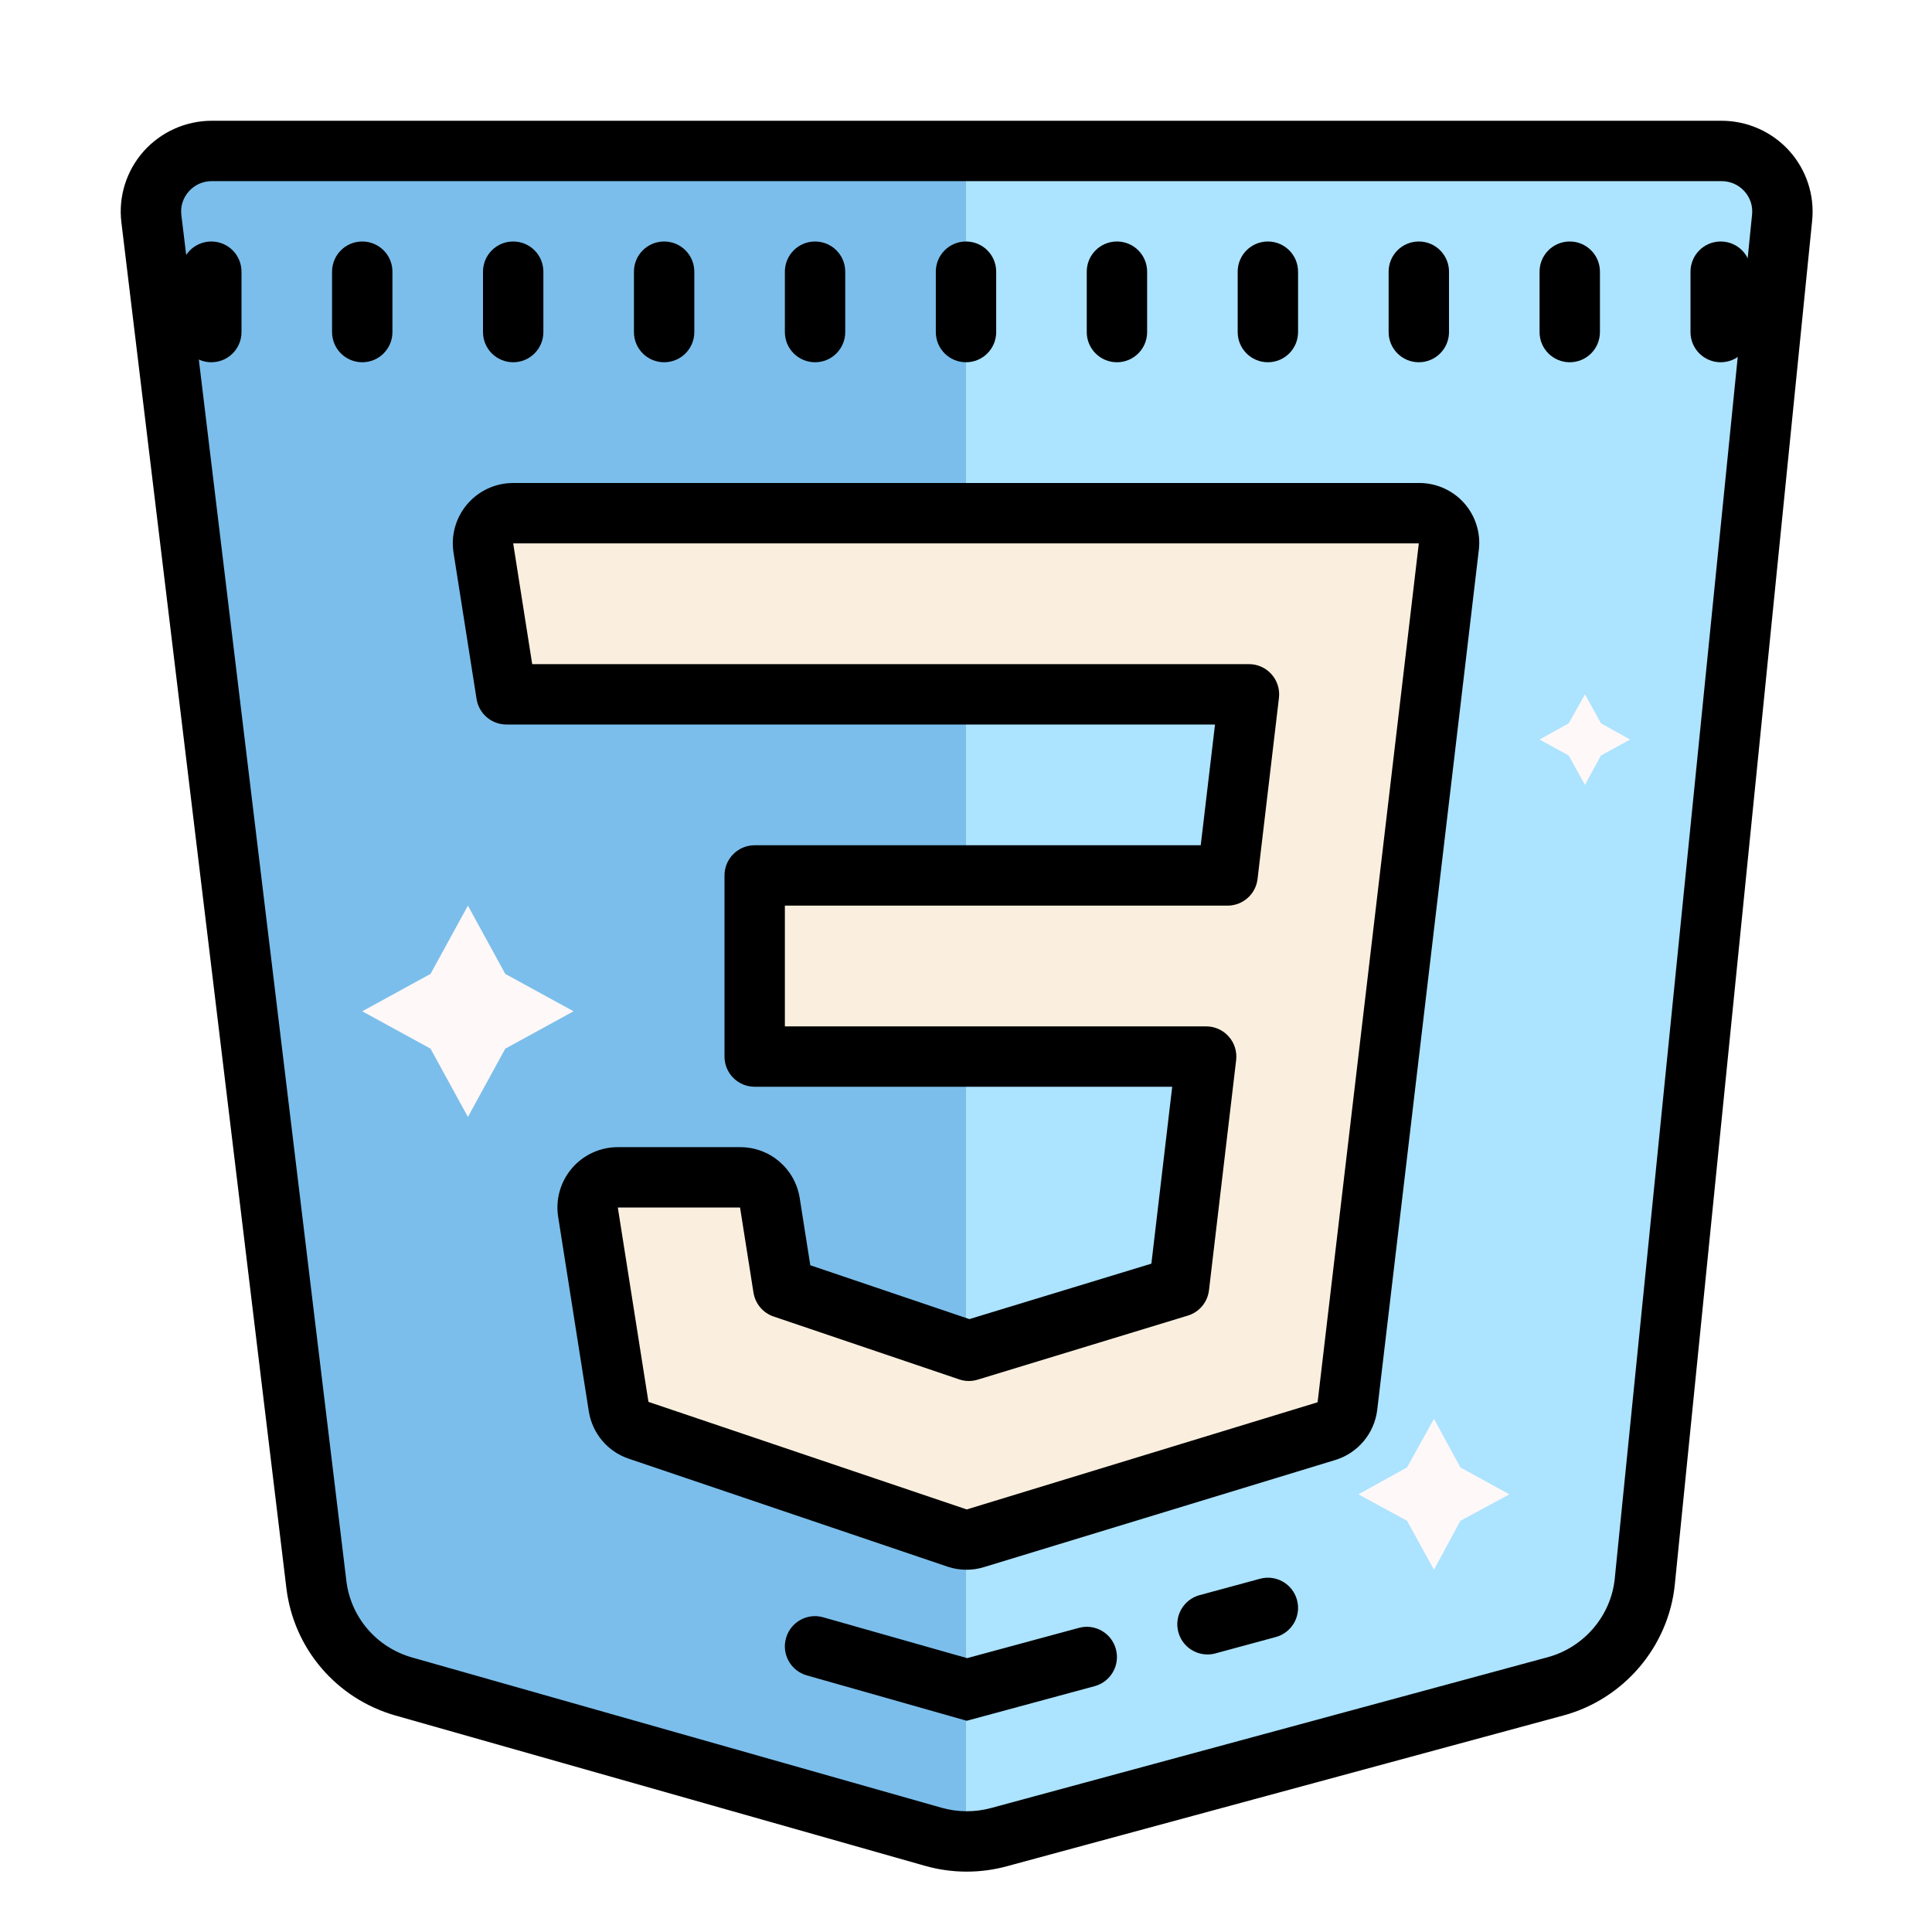
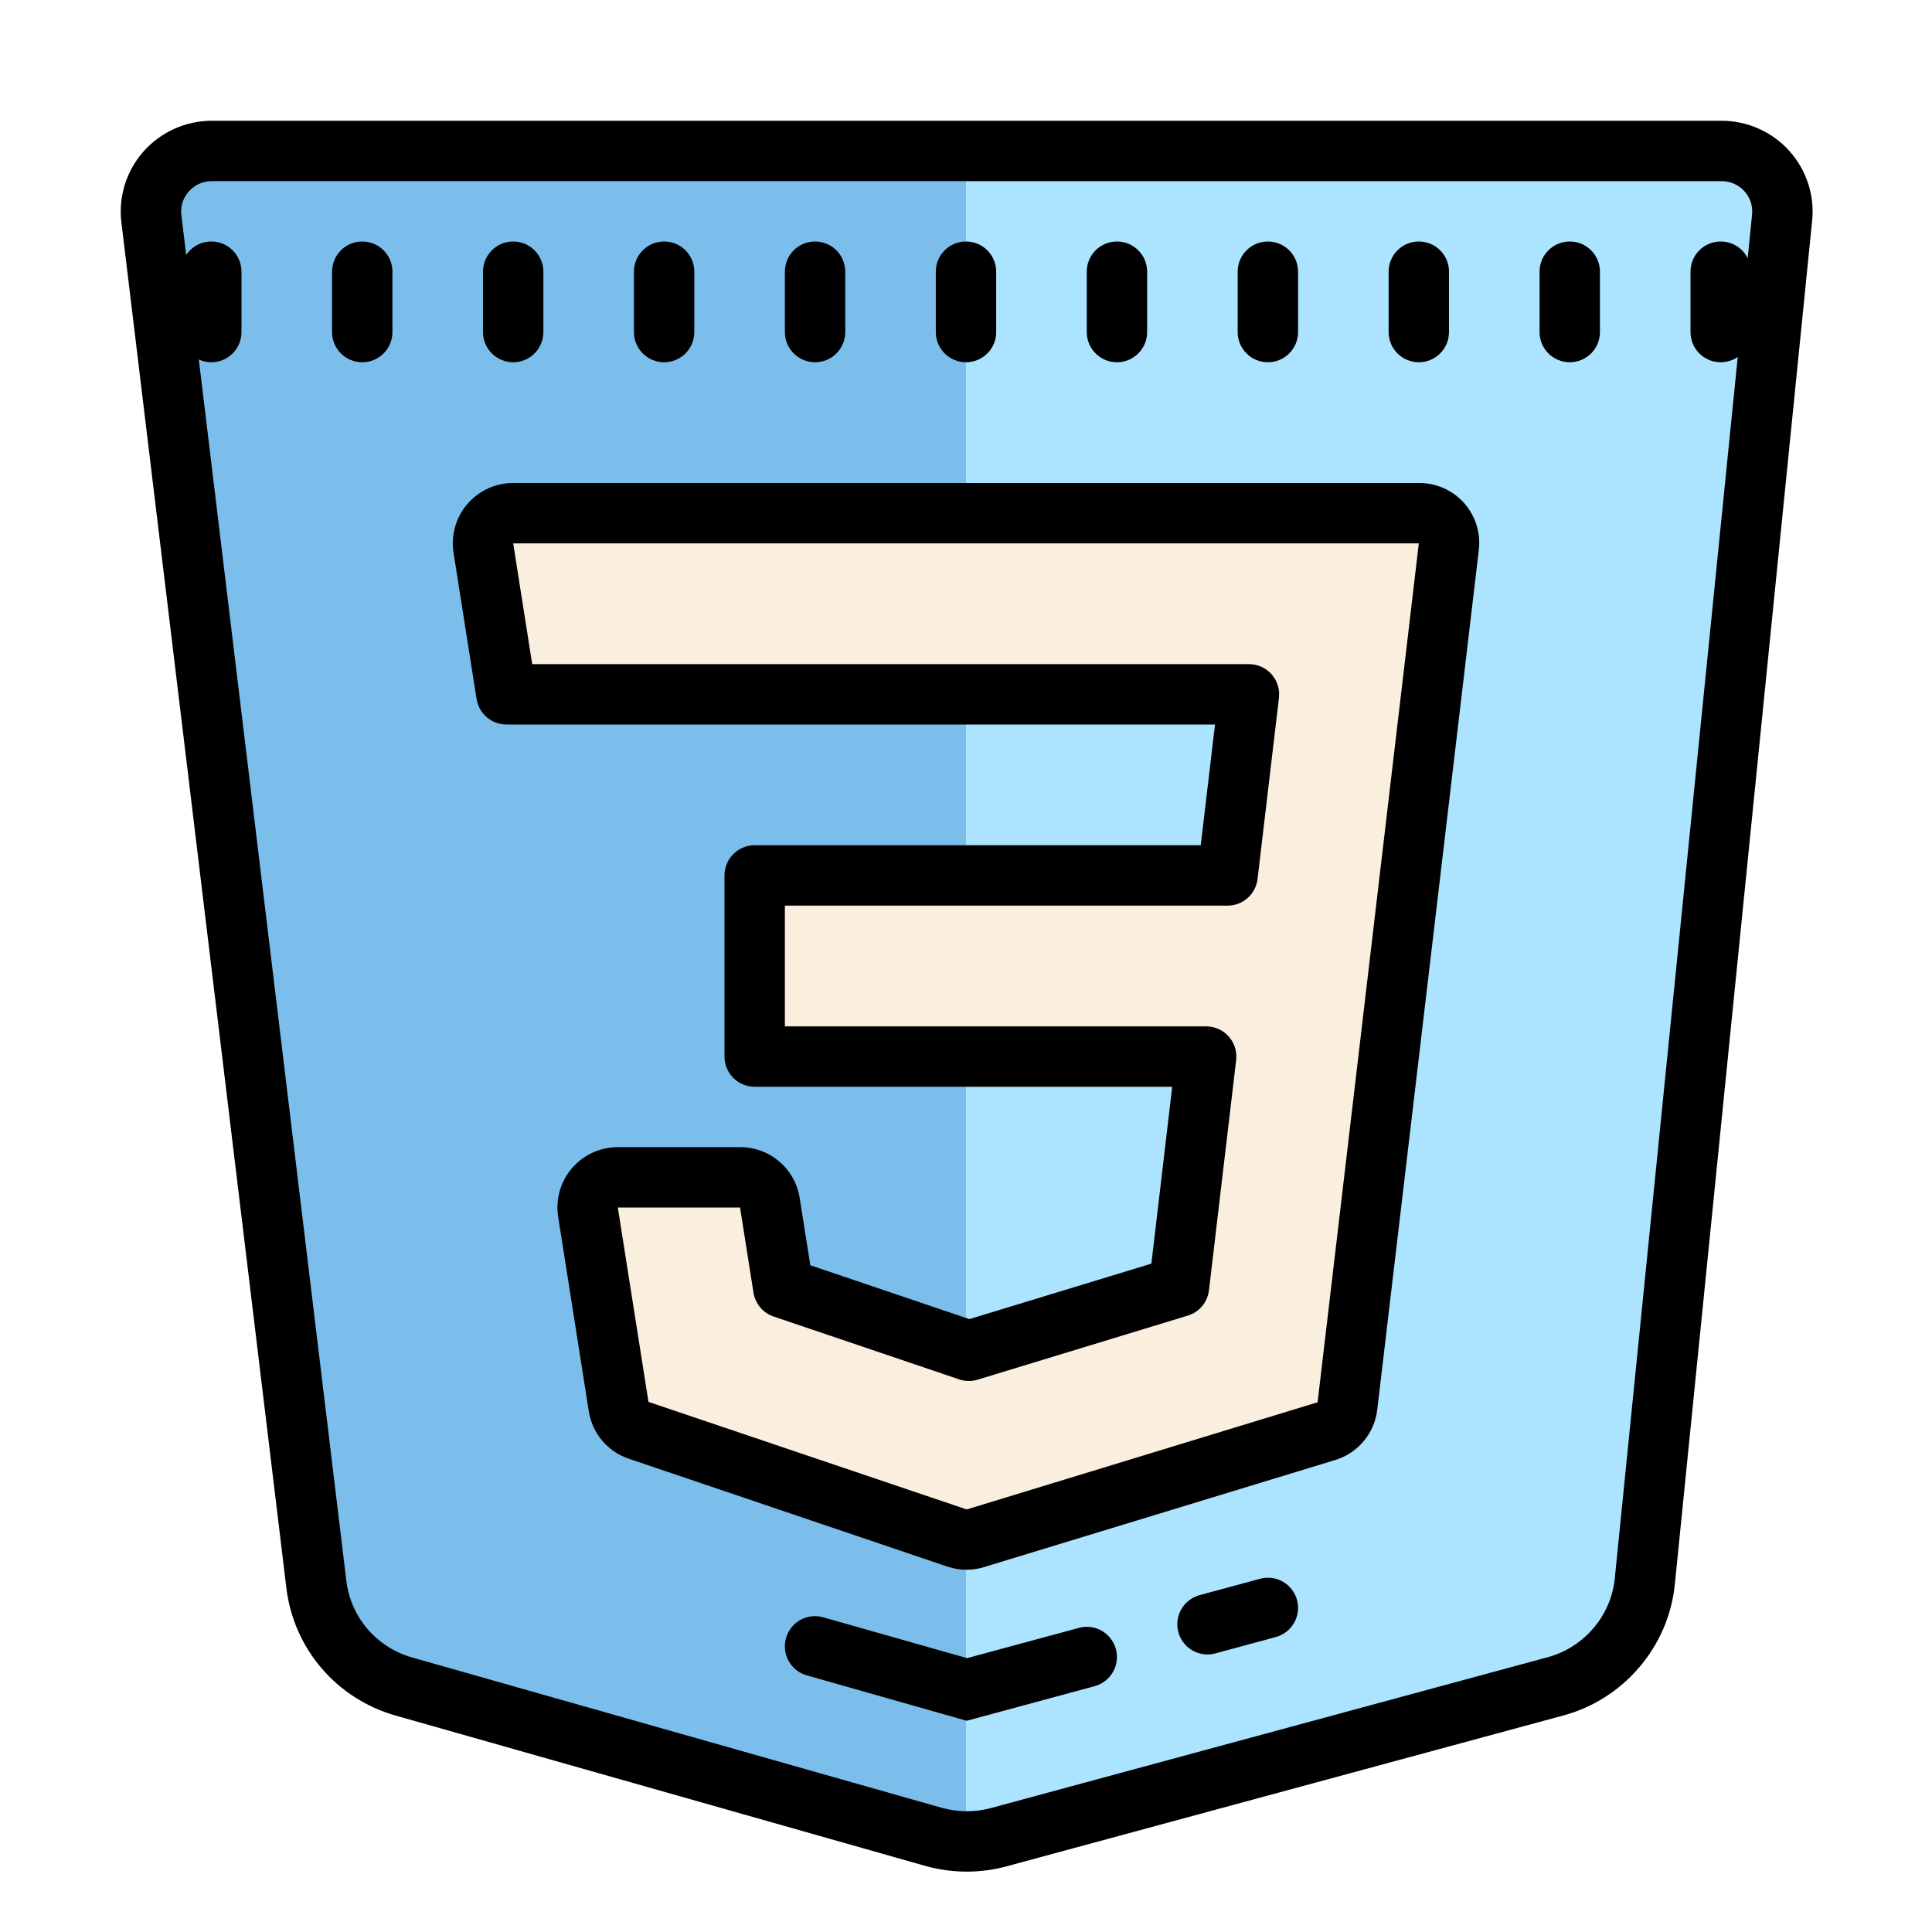
<svg xmlns="http://www.w3.org/2000/svg" viewBox="0 0 64 64" width="64px" height="64px">
  <path fill="#7bbeeb" d="M5.015,7.244l5.466,45.246c0.194,1.603,1.337,2.935,2.9,3.379l17.535,4.977 c0.709,0.201,1.46,0.206,2.172,0.013l18.442-4.996c1.614-0.437,2.789-1.817,2.955-3.471l4.549-45.187C59.153,6.024,58.22,5,57.025,5 H7.019C5.809,5,4.87,6.051,5.015,7.244z" />
  <path fill="#ace3ff" d="M57.025,5H32v56c0.366,0.002,0.732-0.045,1.088-0.141l18.442-4.996 c1.614-0.437,2.789-1.817,2.955-3.471l4.549-45.187C59.153,6.024,58.22,5,57.025,5z" />
  <path fill="#000" d="M32.025,62c-0.465,0-0.931-0.064-1.383-0.192l-17.535-4.977c-1.955-0.555-3.376-2.211-3.62-4.221 L4.021,7.364c-0.103-0.85,0.165-1.705,0.733-2.347C5.328,4.371,6.153,4,7.02,4h50.006c0.854,0,1.672,0.362,2.244,0.995 c0.567,0.628,0.845,1.47,0.76,2.311L55.48,52.493c-0.208,2.052-1.69,3.794-3.69,4.334l-18.44,4.996 C32.916,61.941,32.471,62,32.025,62z M7.02,6C6.721,6,6.448,6.122,6.252,6.344C6.06,6.561,5.973,6.838,6.008,7.124l0,0l5.466,45.246 c0.146,1.207,1.002,2.203,2.18,2.537l17.536,4.977c0.535,0.151,1.1,0.155,1.637,0.01l18.441-4.996 c1.205-0.326,2.099-1.373,2.223-2.605l4.549-45.188c0.028-0.283-0.062-0.556-0.253-0.769C57.59,6.119,57.319,6,57.025,6H7.02z" />
  <path fill="#000" d="M7 12c-.553 0-1-.447-1-1V9c0-.553.447-1 1-1s1 .447 1 1v2C8 11.553 7.553 12 7 12zM12 12c-.553 0-1-.447-1-1V9c0-.553.447-1 1-1s1 .447 1 1v2C13 11.553 12.553 12 12 12zM17 12c-.553 0-1-.447-1-1V9c0-.553.447-1 1-1s1 .447 1 1v2C18 11.553 17.553 12 17 12zM22 12c-.553 0-1-.447-1-1V9c0-.553.447-1 1-1s1 .447 1 1v2C23 11.553 22.553 12 22 12zM27 12c-.553 0-1-.447-1-1V9c0-.553.447-1 1-1s1 .447 1 1v2C28 11.553 27.553 12 27 12zM32 12c-.553 0-1-.447-1-1V9c0-.553.447-1 1-1s1 .447 1 1v2C33 11.553 32.553 12 32 12zM37 12c-.553 0-1-.447-1-1V9c0-.553.447-1 1-1s1 .447 1 1v2C38 11.553 37.553 12 37 12zM42 12c-.553 0-1-.447-1-1V9c0-.553.447-1 1-1s1 .447 1 1v2C43 11.553 42.553 12 42 12zM47 12c-.553 0-1-.447-1-1V9c0-.553.447-1 1-1s1 .447 1 1v2C48 11.553 47.553 12 47 12zM52 12c-.553 0-1-.447-1-1V9c0-.553.447-1 1-1s1 .447 1 1v2C53 11.553 52.553 12 52 12zM57 12c-.553 0-1-.447-1-1V9c0-.553.447-1 1-1s1 .447 1 1v2C58 11.553 57.553 12 57 12zM39.999 54.806c-.44 0-.844-.293-.964-.738-.145-.533.17-1.082.703-1.227l2-.542c.534-.146 1.083.17 1.227.703.145.533-.17 1.082-.703 1.227l-2 .542C40.174 54.795 40.086 54.806 39.999 54.806zM32.024 57.003l-5.298-1.504c-.531-.15-.84-.704-.688-1.235.15-.531.701-.842 1.235-.688l4.763 1.352 3.702-1.002c.534-.148 1.083.17 1.227.703.145.533-.17 1.083-.703 1.227L32.024 57.003z" />
-   <path fill="#fff8f8" d="M15.5 30l1.238 2.262L19 33.5l-2.262 1.238L15.5 37l-1.238-2.262L12 33.5l2.262-1.238L15.5 30zM47.502 47l.876 1.61L50 49.502l-1.622.876L47.502 52l-.892-1.622L45 49.502l1.61-.892L47.502 47zM52.504 23l.531.962L54 24.498l-.966.529L52.504 26l-.538-.973L51 24.498l.966-.536L52.504 23z" />
+   <path fill="none" d="M15.5 30l1.238 2.262L19 33.5l-2.262 1.238L15.5 37l-1.238-2.262L12 33.5l2.262-1.238L15.5 30zM47.502 47l.876 1.61L50 49.502l-1.622.876L47.502 52l-.892-1.622L45 49.502l1.61-.892L47.502 47zM52.504 23l.531.962L54 24.498l-.966.529L52.504 26l-.538-.973L51 24.498l.966-.536L52.504 23z" />
  <path fill="#faefde" d="M47.018,17H17c-0.614,0-1.083,0.548-0.987,1.155L16.776,23h24.598l-0.709,6H25v6h14.956l-0.901,7.625 l-6.961,2.122l-6.147-2.082l-0.444-2.821C25.426,39.358,25.007,39,24.515,39h-4.049c-0.614,0-1.083,0.549-0.988,1.156l1.014,6.439 c0.057,0.362,0.31,0.663,0.658,0.78l10.553,3.574C31.804,50.983,31.908,51,32.013,51c0.095,0,0.19-0.014,0.282-0.042l11.643-3.548 c0.374-0.114,0.646-0.439,0.691-0.827l2.891-24.465l0.475-4.019C48.064,17.514,47.607,17,47.018,17z" />
  <path fill="#000" d="M32.014,52c-0.211,0-0.421-0.034-0.624-0.102l-10.56-3.576c-0.701-0.236-1.209-0.838-1.325-1.57 l-1.015-6.441c-0.091-0.578,0.075-1.165,0.455-1.61c0.381-0.445,0.935-0.7,1.521-0.7h4.05c0.991,0,1.822,0.711,1.976,1.69 l0.35,2.222l5.27,1.784l6.029-1.837L38.831,36H25c-0.553,0-1-0.447-1-1v-6c0-0.553,0.447-1,1-1h14.776l0.473-4H16.775 c-0.492,0-0.911-0.358-0.988-0.845l-0.763-4.846c-0.091-0.577,0.075-1.164,0.455-1.609C15.86,16.255,16.414,16,17,16h30.019 c0.566,0,1.106,0.243,1.483,0.666c0.375,0.423,0.553,0.988,0.486,1.551l-3.365,28.482c-0.093,0.782-0.639,1.437-1.393,1.666 l-11.643,3.55C32.402,51.972,32.209,52,32.014,52z M20.466,40l1.015,6.439l10.543,3.563l11.623-3.55L47,18H17l0.63,4h23.744 c0.286,0,0.558,0.122,0.747,0.336c0.19,0.213,0.279,0.498,0.246,0.781l-0.709,6C41.599,29.621,41.172,30,40.665,30H26v4h13.956 c0.285,0,0.558,0.122,0.747,0.336c0.19,0.213,0.279,0.498,0.246,0.781l-0.9,7.625c-0.047,0.395-0.322,0.724-0.701,0.839 l-6.961,2.122c-0.201,0.062-0.415,0.059-0.612-0.009l-6.147-2.082c-0.353-0.119-0.609-0.424-0.668-0.792L24.515,40H20.466z" />
</svg>
